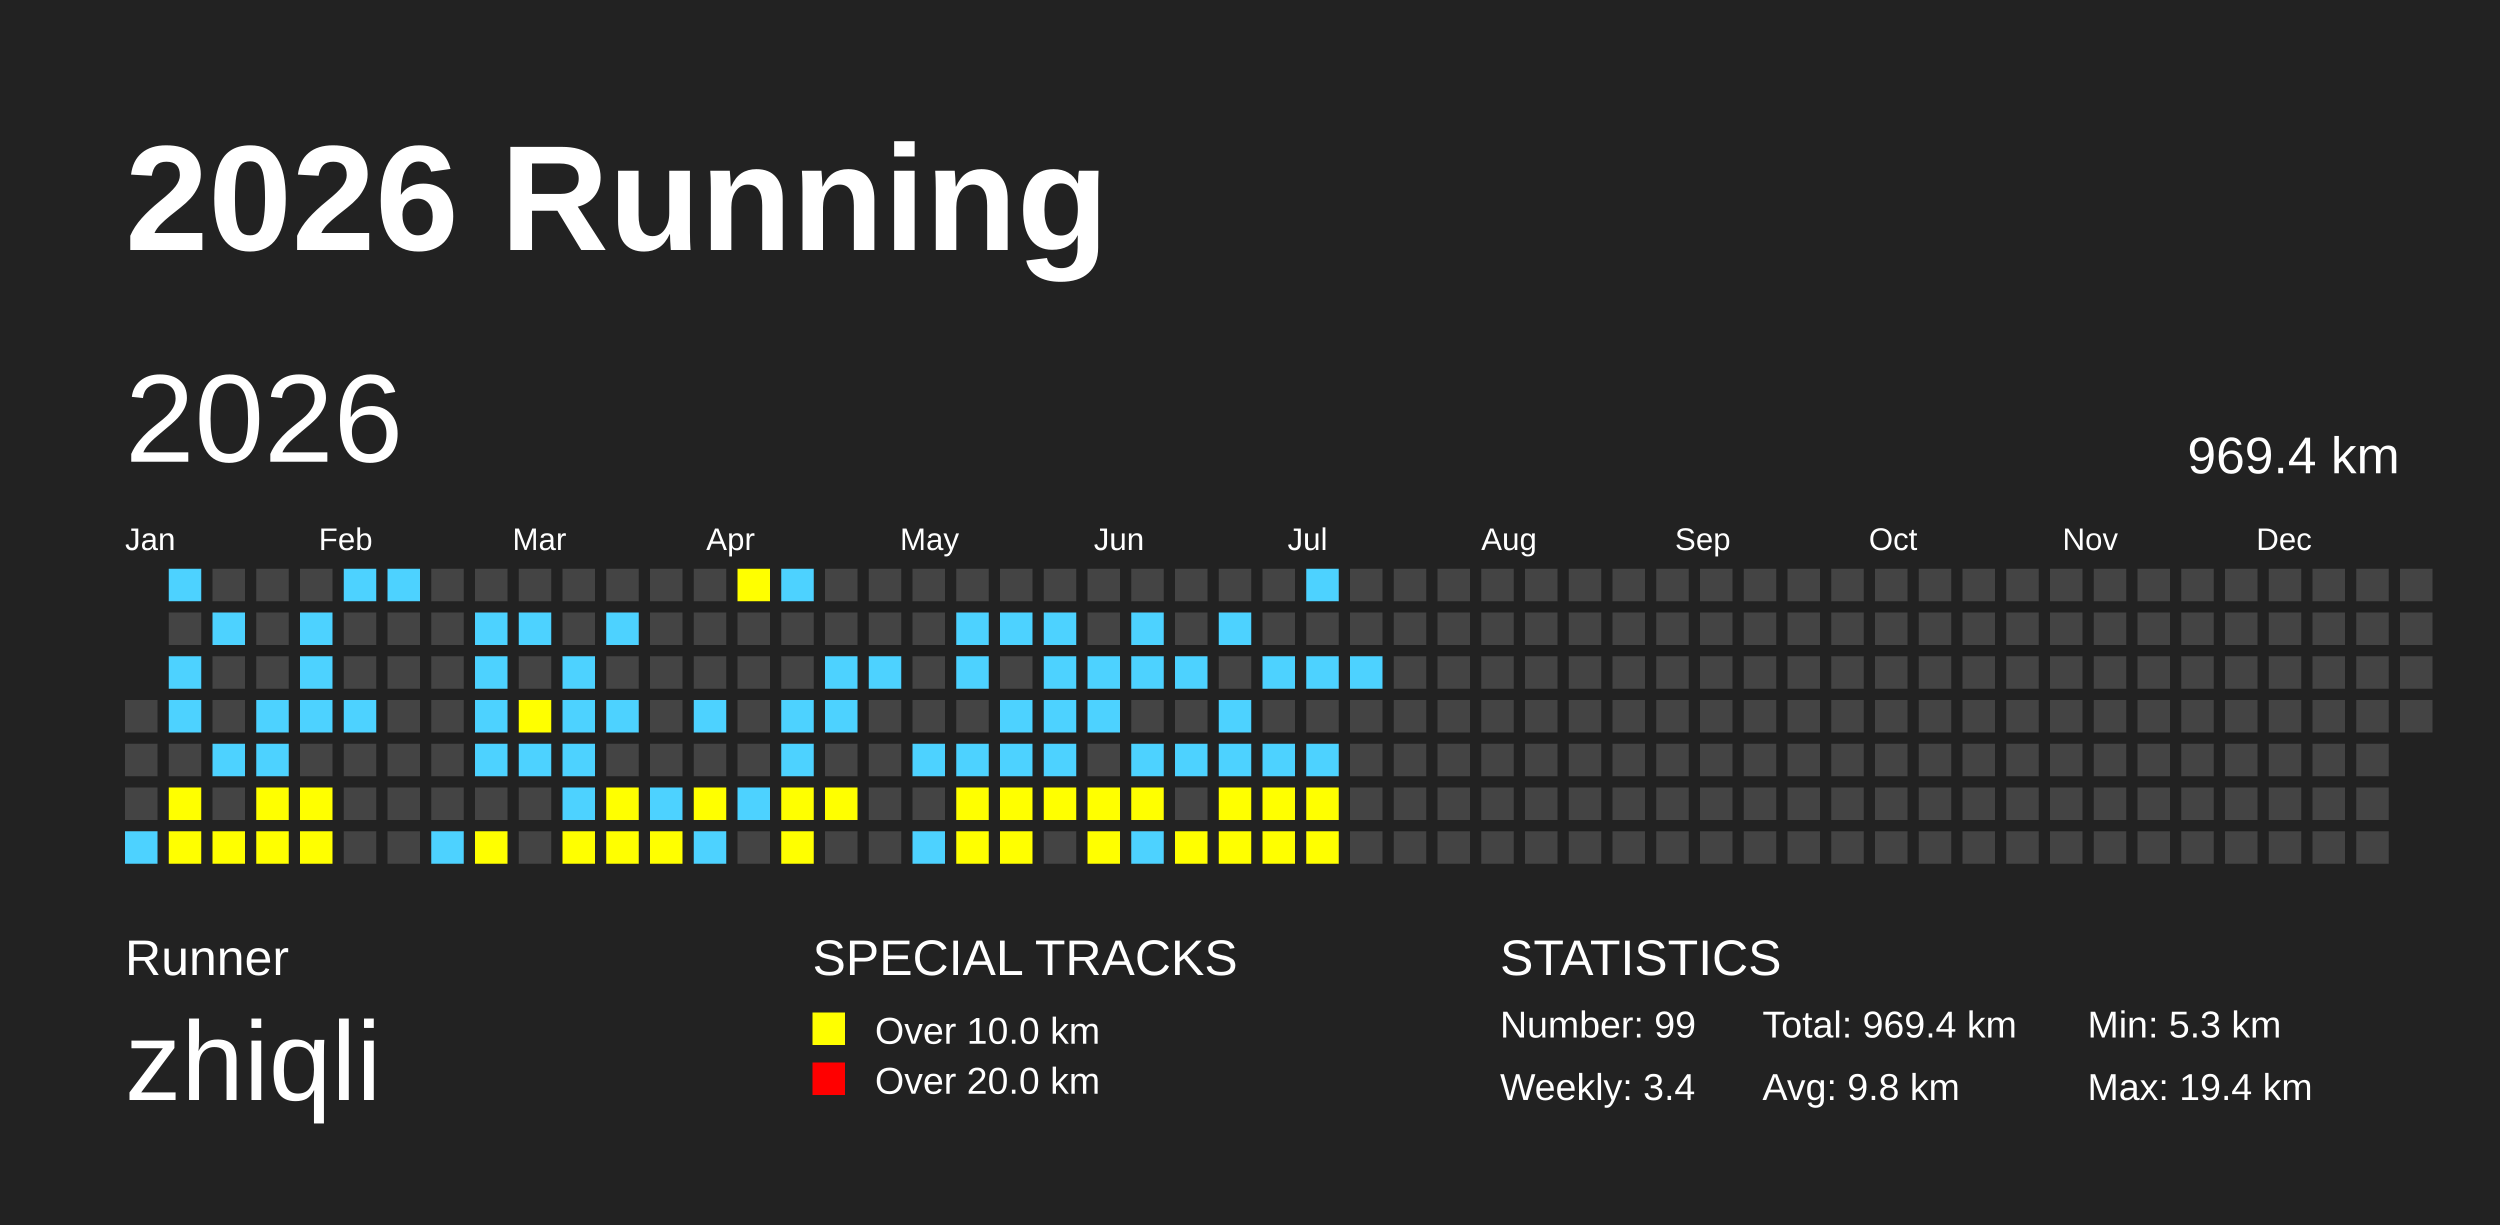
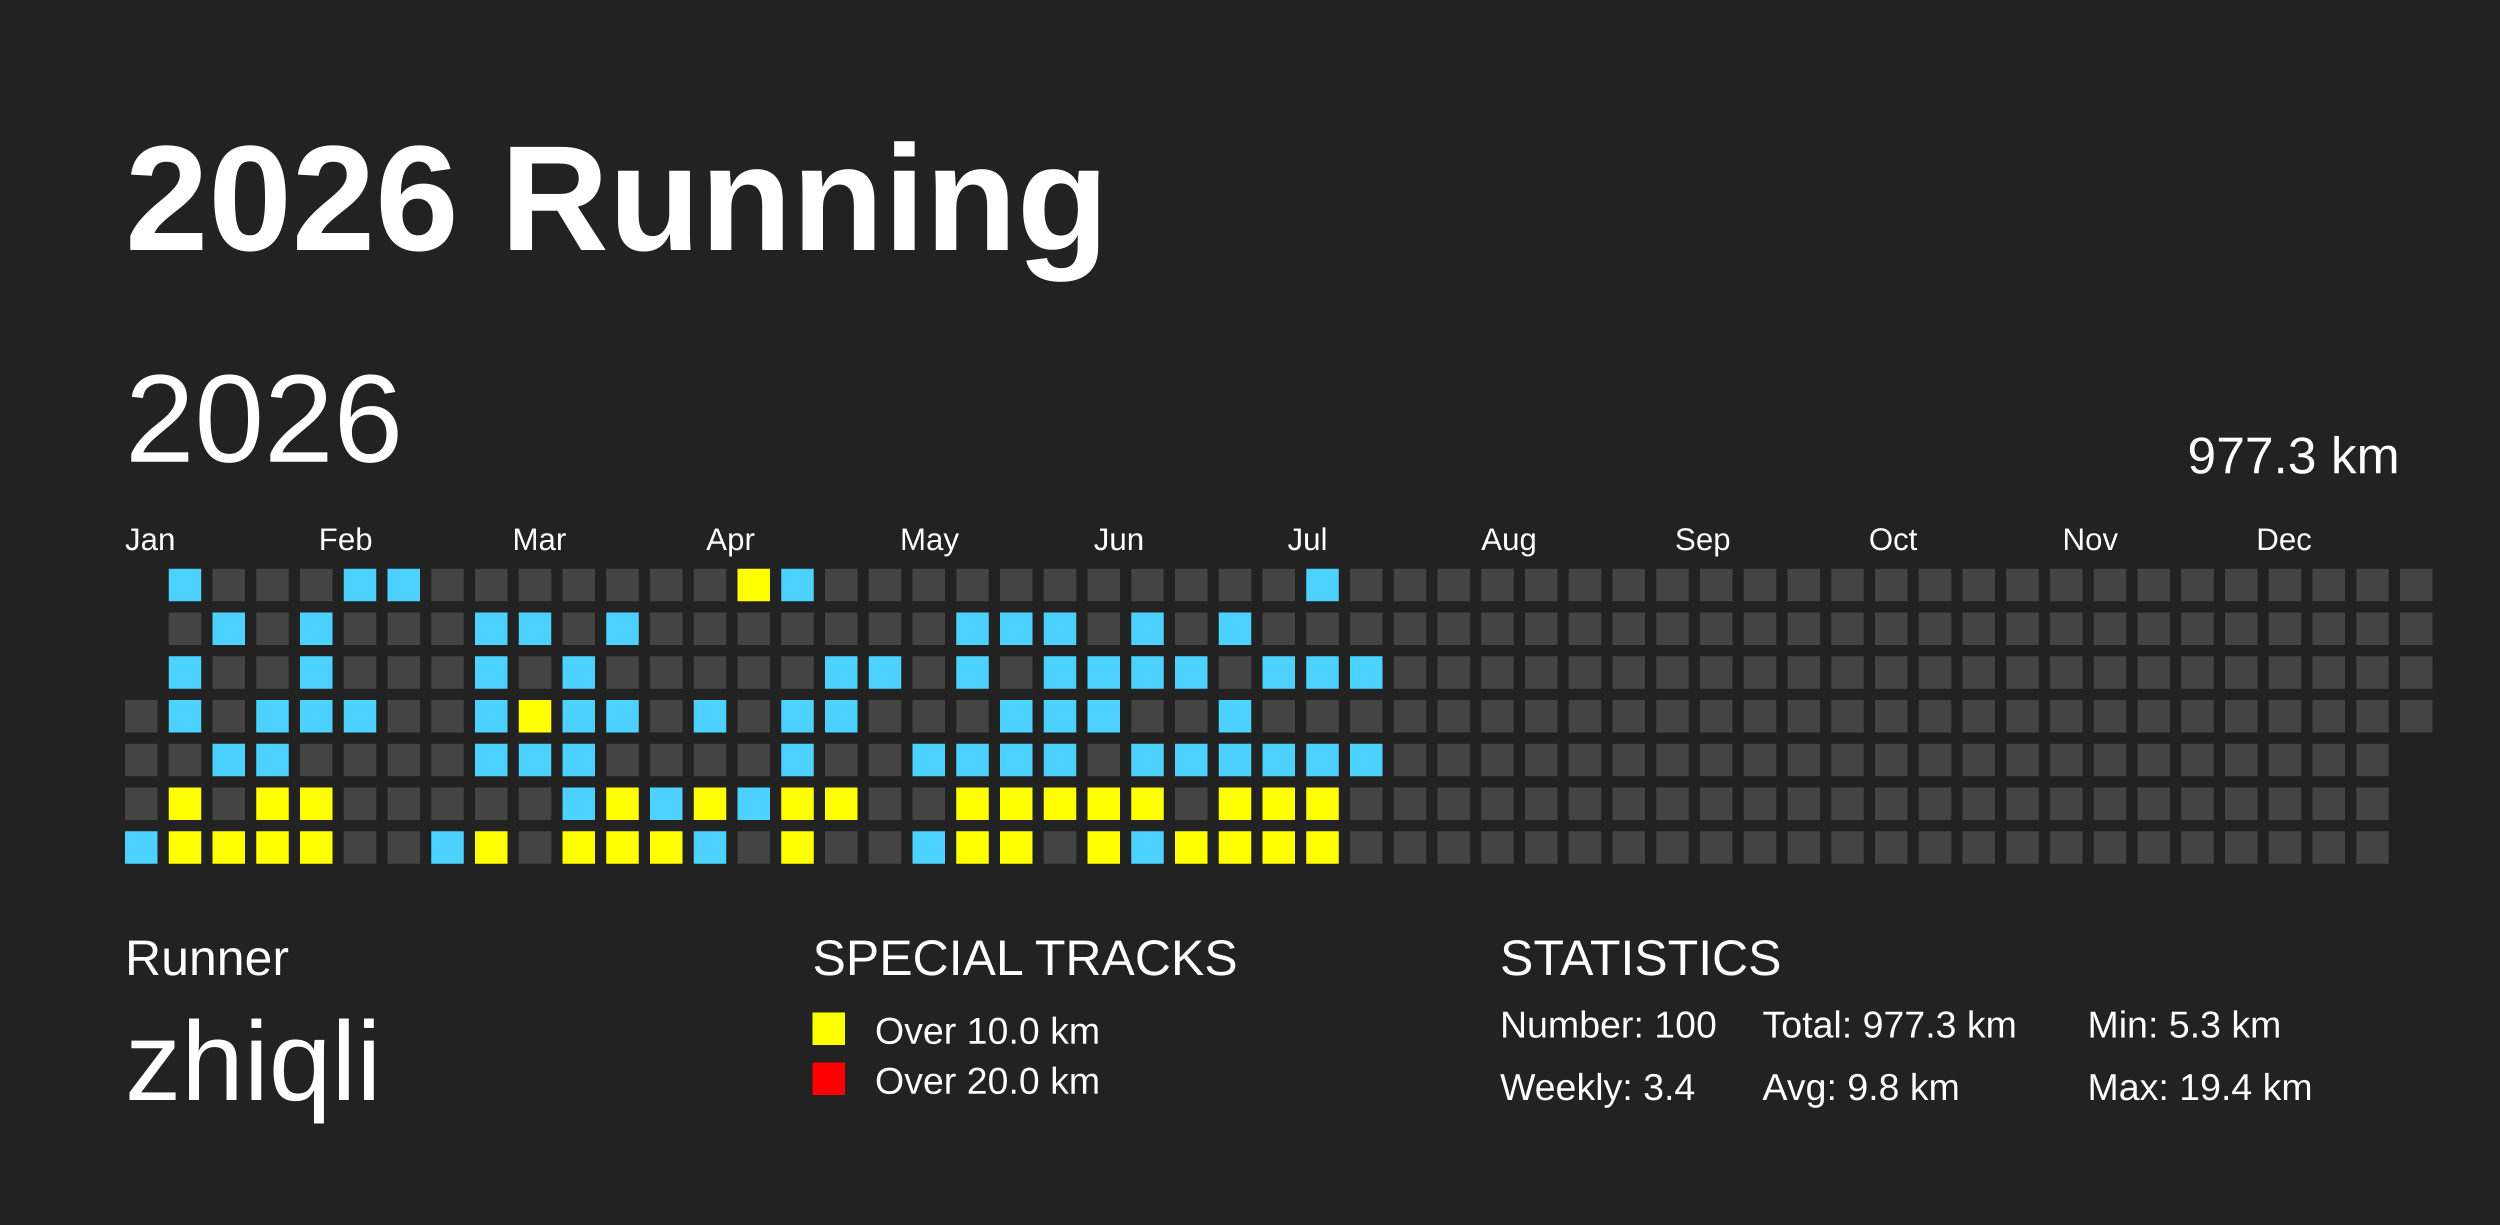
<svg xmlns="http://www.w3.org/2000/svg" baseProfile="full" height="98mm" version="1.1" viewBox="0,0,200,98" width="200mm">
  <defs />
  <rect fill="#222222" height="98" width="200" x="0" y="0" />
  <text fill="#FFFFFF" style="font-size:12px; font-family:Arial; font-weight:bold;" x="10" y="20">2026 Running</text>
  <text fill="#FFFFFF" style="font-size:4px; font-family:Arial" x="10" y="78">Runner</text>
  <text fill="#FFFFFF" style="font-size:9px; font-family:Arial" x="10" y="88">zhiqli</text>
  <text fill="#FFFFFF" style="font-size:4px; font-family:Arial" x="65" y="78">SPECIAL TRACKS</text>
  <rect fill="yellow" height="2.6" width="2.6" x="65" y="81" />
  <text fill="#FFFFFF" style="font-size:3px; font-family:Arial" x="70" y="83.5">Over 10.0 km</text>
  <rect fill="red" height="2.6" width="2.6" x="65" y="85" />
  <text fill="#FFFFFF" style="font-size:3px; font-family:Arial" x="70" y="87.5">Over 20.0 km</text>
  <text fill="#FFFFFF" style="font-size:4px; font-family:Arial" x="120" y="78">STATISTICS</text>
-   <text fill="#FFFFFF" style="font-size:3px; font-family:Arial" x="120" y="83">Number: 99</text>
+   <text fill="#FFFFFF" style="font-size:3px; font-family:Arial" x="120" y="83">Number: 100</text>
  <text fill="#FFFFFF" style="font-size:3px; font-family:Arial" x="120" y="88">Weekly: 3.4</text>
-   <text fill="#FFFFFF" style="font-size:3px; font-family:Arial" x="141" y="83">Total: 969.4 km</text>
+   <text fill="#FFFFFF" style="font-size:3px; font-family:Arial" x="141" y="83">Total: 977.3 km</text>
  <text fill="#FFFFFF" style="font-size:3px; font-family:Arial" x="141" y="88">Avg: 9.8 km</text>
  <text fill="#FFFFFF" style="font-size:3px; font-family:Arial" x="167" y="83">Min: 5.3 km</text>
  <text fill="#FFFFFF" style="font-size:3px; font-family:Arial" x="167" y="88">Max: 19.4 km</text>
  <text dominant-baseline="hanging" fill="#FFFFFF" style="font-size:10.0px; font-family:Arial;" x="10" y="30">2026</text>
-   <text dominant-baseline="hanging" fill="#FFFFFF" style="font-size:4.125px; font-family:Arial;" x="175" y="35">969.4 km</text>
+   <text dominant-baseline="hanging" fill="#FFFFFF" style="font-size:4.125px; font-family:Arial;" x="175" y="35">977.3 km</text>
  <text fill="#FFFFFF" style="font-size:2.5px; font-family:Arial" x="10.0" y="44">Jan</text>
  <text fill="#FFFFFF" style="font-size:2.5px; font-family:Arial" x="25.5" y="44">Feb</text>
  <text fill="#FFFFFF" style="font-size:2.5px; font-family:Arial" x="41.0" y="44">Mar</text>
  <text fill="#FFFFFF" style="font-size:2.5px; font-family:Arial" x="56.5" y="44">Apr</text>
  <text fill="#FFFFFF" style="font-size:2.5px; font-family:Arial" x="72.0" y="44">May</text>
  <text fill="#FFFFFF" style="font-size:2.5px; font-family:Arial" x="87.5" y="44">Jun</text>
  <text fill="#FFFFFF" style="font-size:2.5px; font-family:Arial" x="103.0" y="44">Jul</text>
  <text fill="#FFFFFF" style="font-size:2.5px; font-family:Arial" x="118.5" y="44">Aug</text>
  <text fill="#FFFFFF" style="font-size:2.5px; font-family:Arial" x="134.0" y="44">Sep</text>
  <text fill="#FFFFFF" style="font-size:2.5px; font-family:Arial" x="149.5" y="44">Oct</text>
  <text fill="#FFFFFF" style="font-size:2.5px; font-family:Arial" x="165.0" y="44">Nov</text>
  <text fill="#FFFFFF" style="font-size:2.5px; font-family:Arial" x="180.5" y="44">Dec</text>
  <rect fill="#444444" height="2.6" width="2.6" x="10.0" y="56.0" />
  <rect fill="#444444" height="2.6" width="2.6" x="10.0" y="59.5" />
  <rect fill="#444444" height="2.6" width="2.6" x="10.0" y="63.0" />
  <rect fill="#4DD2FF" height="2.6" width="2.6" x="10.0" y="66.5" />
  <rect fill="#4DD2FF" height="2.6" width="2.6" x="13.5" y="45.5" />
  <rect fill="#444444" height="2.6" width="2.6" x="13.5" y="49.0" />
  <rect fill="#4DD2FF" height="2.6" width="2.6" x="13.5" y="52.5" />
  <rect fill="#4DD2FF" height="2.6" width="2.6" x="13.5" y="56.0" />
  <rect fill="#444444" height="2.6" width="2.6" x="13.5" y="59.5" />
  <rect fill="yellow" height="2.6" width="2.6" x="13.5" y="63.0" />
  <rect fill="yellow" height="2.6" width="2.6" x="13.5" y="66.5" />
  <rect fill="#444444" height="2.6" width="2.6" x="17.0" y="45.5" />
  <rect fill="#4DD2FF" height="2.6" width="2.6" x="17.0" y="49.0" />
  <rect fill="#444444" height="2.6" width="2.6" x="17.0" y="52.5" />
  <rect fill="#444444" height="2.6" width="2.6" x="17.0" y="56.0" />
  <rect fill="#4DD2FF" height="2.6" width="2.6" x="17.0" y="59.5" />
  <rect fill="#444444" height="2.6" width="2.6" x="17.0" y="63.0" />
  <rect fill="yellow" height="2.6" width="2.6" x="17.0" y="66.5" />
  <rect fill="#444444" height="2.6" width="2.6" x="20.5" y="45.5" />
  <rect fill="#444444" height="2.6" width="2.6" x="20.5" y="49.0" />
  <rect fill="#444444" height="2.6" width="2.6" x="20.5" y="52.5" />
  <rect fill="#4DD2FF" height="2.6" width="2.6" x="20.5" y="56.0" />
  <rect fill="#4DD2FF" height="2.6" width="2.6" x="20.5" y="59.5" />
  <rect fill="yellow" height="2.6" width="2.6" x="20.5" y="63.0" />
  <rect fill="yellow" height="2.6" width="2.6" x="20.5" y="66.5" />
  <rect fill="#444444" height="2.6" width="2.6" x="24.0" y="45.5" />
  <rect fill="#4DD2FF" height="2.6" width="2.6" x="24.0" y="49.0" />
  <rect fill="#4DD2FF" height="2.6" width="2.6" x="24.0" y="52.5" />
  <rect fill="#4DD2FF" height="2.6" width="2.6" x="24.0" y="56.0" />
  <rect fill="#444444" height="2.6" width="2.6" x="24.0" y="59.5" />
  <rect fill="yellow" height="2.6" width="2.6" x="24.0" y="63.0" />
  <rect fill="yellow" height="2.6" width="2.6" x="24.0" y="66.5" />
  <rect fill="#4DD2FF" height="2.6" width="2.6" x="27.5" y="45.5" />
  <rect fill="#444444" height="2.6" width="2.6" x="27.5" y="49.0" />
  <rect fill="#444444" height="2.6" width="2.6" x="27.5" y="52.5" />
  <rect fill="#4DD2FF" height="2.6" width="2.6" x="27.5" y="56.0" />
  <rect fill="#444444" height="2.6" width="2.6" x="27.5" y="59.5" />
  <rect fill="#444444" height="2.6" width="2.6" x="27.5" y="63.0" />
  <rect fill="#444444" height="2.6" width="2.6" x="27.5" y="66.5" />
  <rect fill="#4DD2FF" height="2.6" width="2.6" x="31.0" y="45.5" />
  <rect fill="#444444" height="2.6" width="2.6" x="31.0" y="49.0" />
  <rect fill="#444444" height="2.6" width="2.6" x="31.0" y="52.5" />
  <rect fill="#444444" height="2.6" width="2.6" x="31.0" y="56.0" />
  <rect fill="#444444" height="2.6" width="2.6" x="31.0" y="59.5" />
  <rect fill="#444444" height="2.6" width="2.6" x="31.0" y="63.0" />
  <rect fill="#444444" height="2.6" width="2.6" x="31.0" y="66.5" />
  <rect fill="#444444" height="2.6" width="2.6" x="34.5" y="45.5" />
  <rect fill="#444444" height="2.6" width="2.6" x="34.5" y="49.0" />
  <rect fill="#444444" height="2.6" width="2.6" x="34.5" y="52.5" />
  <rect fill="#444444" height="2.6" width="2.6" x="34.5" y="56.0" />
  <rect fill="#444444" height="2.6" width="2.6" x="34.5" y="59.5" />
  <rect fill="#444444" height="2.6" width="2.6" x="34.5" y="63.0" />
  <rect fill="#4DD2FF" height="2.6" width="2.6" x="34.5" y="66.5" />
  <rect fill="#444444" height="2.6" width="2.6" x="38.0" y="45.5" />
  <rect fill="#4DD2FF" height="2.6" width="2.6" x="38.0" y="49.0" />
  <rect fill="#4DD2FF" height="2.6" width="2.6" x="38.0" y="52.5" />
  <rect fill="#4DD2FF" height="2.6" width="2.6" x="38.0" y="56.0" />
  <rect fill="#4DD2FF" height="2.6" width="2.6" x="38.0" y="59.5" />
  <rect fill="#444444" height="2.6" width="2.6" x="38.0" y="63.0" />
  <rect fill="yellow" height="2.6" width="2.6" x="38.0" y="66.5" />
  <rect fill="#444444" height="2.6" width="2.6" x="41.5" y="45.5" />
  <rect fill="#4DD2FF" height="2.6" width="2.6" x="41.5" y="49.0" />
  <rect fill="#444444" height="2.6" width="2.6" x="41.5" y="52.5" />
  <rect fill="yellow" height="2.6" width="2.6" x="41.5" y="56.0" />
  <rect fill="#4DD2FF" height="2.6" width="2.6" x="41.5" y="59.5" />
  <rect fill="#444444" height="2.6" width="2.6" x="41.5" y="63.0" />
  <rect fill="#444444" height="2.6" width="2.6" x="41.5" y="66.5" />
  <rect fill="#444444" height="2.6" width="2.6" x="45.0" y="45.5" />
  <rect fill="#444444" height="2.6" width="2.6" x="45.0" y="49.0" />
  <rect fill="#4DD2FF" height="2.6" width="2.6" x="45.0" y="52.5" />
  <rect fill="#4DD2FF" height="2.6" width="2.6" x="45.0" y="56.0" />
  <rect fill="#4DD2FF" height="2.6" width="2.6" x="45.0" y="59.5" />
  <rect fill="#4DD2FF" height="2.6" width="2.6" x="45.0" y="63.0" />
  <rect fill="yellow" height="2.6" width="2.6" x="45.0" y="66.5" />
  <rect fill="#444444" height="2.6" width="2.6" x="48.5" y="45.5" />
  <rect fill="#4DD2FF" height="2.6" width="2.6" x="48.5" y="49.0" />
  <rect fill="#444444" height="2.6" width="2.6" x="48.5" y="52.5" />
  <rect fill="#4DD2FF" height="2.6" width="2.6" x="48.5" y="56.0" />
  <rect fill="#444444" height="2.6" width="2.6" x="48.5" y="59.5" />
  <rect fill="yellow" height="2.6" width="2.6" x="48.5" y="63.0" />
  <rect fill="yellow" height="2.6" width="2.6" x="48.5" y="66.5" />
  <rect fill="#444444" height="2.6" width="2.6" x="52.0" y="45.5" />
  <rect fill="#444444" height="2.6" width="2.6" x="52.0" y="49.0" />
  <rect fill="#444444" height="2.6" width="2.6" x="52.0" y="52.5" />
  <rect fill="#444444" height="2.6" width="2.6" x="52.0" y="56.0" />
  <rect fill="#444444" height="2.6" width="2.6" x="52.0" y="59.5" />
  <rect fill="#4DD2FF" height="2.6" width="2.6" x="52.0" y="63.0" />
  <rect fill="yellow" height="2.6" width="2.6" x="52.0" y="66.5" />
  <rect fill="#444444" height="2.6" width="2.6" x="55.5" y="45.5" />
  <rect fill="#444444" height="2.6" width="2.6" x="55.5" y="49.0" />
  <rect fill="#444444" height="2.6" width="2.6" x="55.5" y="52.5" />
  <rect fill="#4DD2FF" height="2.6" width="2.6" x="55.5" y="56.0" />
  <rect fill="#444444" height="2.6" width="2.6" x="55.5" y="59.5" />
  <rect fill="yellow" height="2.6" width="2.6" x="55.5" y="63.0" />
  <rect fill="#4DD2FF" height="2.6" width="2.6" x="55.5" y="66.5" />
  <rect fill="yellow" height="2.6" width="2.6" x="59.0" y="45.5" />
  <rect fill="#444444" height="2.6" width="2.6" x="59.0" y="49.0" />
  <rect fill="#444444" height="2.6" width="2.6" x="59.0" y="52.5" />
  <rect fill="#444444" height="2.6" width="2.6" x="59.0" y="56.0" />
  <rect fill="#444444" height="2.6" width="2.6" x="59.0" y="59.5" />
  <rect fill="#4DD2FF" height="2.6" width="2.6" x="59.0" y="63.0" />
  <rect fill="#444444" height="2.6" width="2.6" x="59.0" y="66.5" />
  <rect fill="#4DD2FF" height="2.6" width="2.6" x="62.5" y="45.5" />
  <rect fill="#444444" height="2.6" width="2.6" x="62.5" y="49.0" />
  <rect fill="#444444" height="2.6" width="2.6" x="62.5" y="52.5" />
  <rect fill="#4DD2FF" height="2.6" width="2.6" x="62.5" y="56.0" />
  <rect fill="#4DD2FF" height="2.6" width="2.6" x="62.5" y="59.5" />
  <rect fill="yellow" height="2.6" width="2.6" x="62.5" y="63.0" />
  <rect fill="yellow" height="2.6" width="2.6" x="62.5" y="66.5" />
  <rect fill="#444444" height="2.6" width="2.6" x="66.0" y="45.5" />
  <rect fill="#444444" height="2.6" width="2.6" x="66.0" y="49.0" />
  <rect fill="#4DD2FF" height="2.6" width="2.6" x="66.0" y="52.5" />
  <rect fill="#4DD2FF" height="2.6" width="2.6" x="66.0" y="56.0" />
  <rect fill="#444444" height="2.6" width="2.6" x="66.0" y="59.5" />
  <rect fill="yellow" height="2.6" width="2.6" x="66.0" y="63.0" />
  <rect fill="#444444" height="2.6" width="2.6" x="66.0" y="66.5" />
  <rect fill="#444444" height="2.6" width="2.6" x="69.5" y="45.5" />
  <rect fill="#444444" height="2.6" width="2.6" x="69.5" y="49.0" />
  <rect fill="#4DD2FF" height="2.6" width="2.6" x="69.5" y="52.5" />
  <rect fill="#444444" height="2.6" width="2.6" x="69.5" y="56.0" />
  <rect fill="#444444" height="2.6" width="2.6" x="69.5" y="59.5" />
  <rect fill="#444444" height="2.6" width="2.6" x="69.5" y="63.0" />
  <rect fill="#444444" height="2.6" width="2.6" x="69.5" y="66.5" />
  <rect fill="#444444" height="2.6" width="2.6" x="73.0" y="45.5" />
  <rect fill="#444444" height="2.6" width="2.6" x="73.0" y="49.0" />
  <rect fill="#444444" height="2.6" width="2.6" x="73.0" y="52.5" />
  <rect fill="#444444" height="2.6" width="2.6" x="73.0" y="56.0" />
  <rect fill="#4DD2FF" height="2.6" width="2.6" x="73.0" y="59.5" />
  <rect fill="#444444" height="2.6" width="2.6" x="73.0" y="63.0" />
  <rect fill="#4DD2FF" height="2.6" width="2.6" x="73.0" y="66.5" />
  <rect fill="#444444" height="2.6" width="2.6" x="76.5" y="45.5" />
  <rect fill="#4DD2FF" height="2.6" width="2.6" x="76.5" y="49.0" />
  <rect fill="#4DD2FF" height="2.6" width="2.6" x="76.5" y="52.5" />
  <rect fill="#444444" height="2.6" width="2.6" x="76.5" y="56.0" />
  <rect fill="#4DD2FF" height="2.6" width="2.6" x="76.5" y="59.5" />
  <rect fill="yellow" height="2.6" width="2.6" x="76.5" y="63.0" />
  <rect fill="yellow" height="2.6" width="2.6" x="76.5" y="66.5" />
  <rect fill="#444444" height="2.6" width="2.6" x="80.0" y="45.5" />
  <rect fill="#4DD2FF" height="2.6" width="2.6" x="80.0" y="49.0" />
  <rect fill="#444444" height="2.6" width="2.6" x="80.0" y="52.5" />
  <rect fill="#4DD2FF" height="2.6" width="2.6" x="80.0" y="56.0" />
  <rect fill="#4DD2FF" height="2.6" width="2.6" x="80.0" y="59.5" />
  <rect fill="yellow" height="2.6" width="2.6" x="80.0" y="63.0" />
  <rect fill="yellow" height="2.6" width="2.6" x="80.0" y="66.5" />
  <rect fill="#444444" height="2.6" width="2.6" x="83.5" y="45.5" />
  <rect fill="#4DD2FF" height="2.6" width="2.6" x="83.5" y="49.0" />
  <rect fill="#4DD2FF" height="2.6" width="2.6" x="83.5" y="52.5" />
  <rect fill="#4DD2FF" height="2.6" width="2.6" x="83.5" y="56.0" />
  <rect fill="#4DD2FF" height="2.6" width="2.6" x="83.5" y="59.5" />
  <rect fill="yellow" height="2.6" width="2.6" x="83.5" y="63.0" />
  <rect fill="#444444" height="2.6" width="2.6" x="83.5" y="66.5" />
  <rect fill="#444444" height="2.6" width="2.6" x="87.0" y="45.5" />
  <rect fill="#444444" height="2.6" width="2.6" x="87.0" y="49.0" />
  <rect fill="#4DD2FF" height="2.6" width="2.6" x="87.0" y="52.5" />
  <rect fill="#4DD2FF" height="2.6" width="2.6" x="87.0" y="56.0" />
  <rect fill="#444444" height="2.6" width="2.6" x="87.0" y="59.5" />
  <rect fill="yellow" height="2.6" width="2.6" x="87.0" y="63.0" />
  <rect fill="yellow" height="2.6" width="2.6" x="87.0" y="66.5" />
  <rect fill="#444444" height="2.6" width="2.6" x="90.5" y="45.5" />
  <rect fill="#4DD2FF" height="2.6" width="2.6" x="90.5" y="49.0" />
  <rect fill="#4DD2FF" height="2.6" width="2.6" x="90.5" y="52.5" />
  <rect fill="#444444" height="2.6" width="2.6" x="90.5" y="56.0" />
  <rect fill="#4DD2FF" height="2.6" width="2.6" x="90.5" y="59.5" />
  <rect fill="yellow" height="2.6" width="2.6" x="90.5" y="63.0" />
  <rect fill="#4DD2FF" height="2.6" width="2.6" x="90.5" y="66.5" />
  <rect fill="#444444" height="2.6" width="2.6" x="94.0" y="45.5" />
  <rect fill="#444444" height="2.6" width="2.6" x="94.0" y="49.0" />
  <rect fill="#4DD2FF" height="2.6" width="2.6" x="94.0" y="52.5" />
  <rect fill="#444444" height="2.6" width="2.6" x="94.0" y="56.0" />
  <rect fill="#4DD2FF" height="2.6" width="2.6" x="94.0" y="59.5" />
  <rect fill="#444444" height="2.6" width="2.6" x="94.0" y="63.0" />
  <rect fill="yellow" height="2.6" width="2.6" x="94.0" y="66.5" />
  <rect fill="#444444" height="2.6" width="2.6" x="97.5" y="45.5" />
  <rect fill="#4DD2FF" height="2.6" width="2.6" x="97.5" y="49.0" />
  <rect fill="#444444" height="2.6" width="2.6" x="97.5" y="52.5" />
  <rect fill="#4DD2FF" height="2.6" width="2.6" x="97.5" y="56.0" />
  <rect fill="#4DD2FF" height="2.6" width="2.6" x="97.5" y="59.5" />
  <rect fill="yellow" height="2.6" width="2.6" x="97.5" y="63.0" />
  <rect fill="yellow" height="2.6" width="2.6" x="97.5" y="66.5" />
  <rect fill="#444444" height="2.6" width="2.6" x="101.0" y="45.5" />
  <rect fill="#444444" height="2.6" width="2.6" x="101.0" y="49.0" />
  <rect fill="#4DD2FF" height="2.6" width="2.6" x="101.0" y="52.5" />
  <rect fill="#444444" height="2.6" width="2.6" x="101.0" y="56.0" />
  <rect fill="#4DD2FF" height="2.6" width="2.6" x="101.0" y="59.5" />
  <rect fill="yellow" height="2.6" width="2.6" x="101.0" y="63.0" />
  <rect fill="yellow" height="2.6" width="2.6" x="101.0" y="66.5" />
  <rect fill="#4DD2FF" height="2.6" width="2.6" x="104.5" y="45.5" />
  <rect fill="#444444" height="2.6" width="2.6" x="104.5" y="49.0" />
  <rect fill="#4DD2FF" height="2.6" width="2.6" x="104.5" y="52.5" />
  <rect fill="#444444" height="2.6" width="2.6" x="104.5" y="56.0" />
  <rect fill="#4DD2FF" height="2.6" width="2.6" x="104.5" y="59.5" />
  <rect fill="yellow" height="2.6" width="2.6" x="104.5" y="63.0" />
  <rect fill="yellow" height="2.6" width="2.6" x="104.5" y="66.5" />
  <rect fill="#444444" height="2.6" width="2.6" x="108.0" y="45.5" />
  <rect fill="#444444" height="2.6" width="2.6" x="108.0" y="49.0" />
  <rect fill="#4DD2FF" height="2.6" width="2.6" x="108.0" y="52.5" />
  <rect fill="#444444" height="2.6" width="2.6" x="108.0" y="56.0" />
-   <rect fill="#444444" height="2.6" width="2.6" x="108.0" y="59.5" />
+   <rect fill="#4DD2FF" height="2.6" width="2.6" x="108.0" y="59.5" />
  <rect fill="#444444" height="2.6" width="2.6" x="108.0" y="63.0" />
  <rect fill="#444444" height="2.6" width="2.6" x="108.0" y="66.5" />
  <rect fill="#444444" height="2.6" width="2.6" x="111.5" y="45.5" />
  <rect fill="#444444" height="2.6" width="2.6" x="111.5" y="49.0" />
  <rect fill="#444444" height="2.6" width="2.6" x="111.5" y="52.5" />
  <rect fill="#444444" height="2.6" width="2.6" x="111.5" y="56.0" />
  <rect fill="#444444" height="2.6" width="2.6" x="111.5" y="59.5" />
  <rect fill="#444444" height="2.6" width="2.6" x="111.5" y="63.0" />
  <rect fill="#444444" height="2.6" width="2.6" x="111.5" y="66.5" />
  <rect fill="#444444" height="2.6" width="2.6" x="115.0" y="45.5" />
  <rect fill="#444444" height="2.6" width="2.6" x="115.0" y="49.0" />
  <rect fill="#444444" height="2.6" width="2.6" x="115.0" y="52.5" />
  <rect fill="#444444" height="2.6" width="2.6" x="115.0" y="56.0" />
  <rect fill="#444444" height="2.6" width="2.6" x="115.0" y="59.5" />
  <rect fill="#444444" height="2.6" width="2.6" x="115.0" y="63.0" />
  <rect fill="#444444" height="2.6" width="2.6" x="115.0" y="66.5" />
  <rect fill="#444444" height="2.6" width="2.6" x="118.5" y="45.5" />
  <rect fill="#444444" height="2.6" width="2.6" x="118.5" y="49.0" />
  <rect fill="#444444" height="2.6" width="2.6" x="118.5" y="52.5" />
  <rect fill="#444444" height="2.6" width="2.6" x="118.5" y="56.0" />
  <rect fill="#444444" height="2.6" width="2.6" x="118.5" y="59.5" />
  <rect fill="#444444" height="2.6" width="2.6" x="118.5" y="63.0" />
  <rect fill="#444444" height="2.6" width="2.6" x="118.5" y="66.5" />
  <rect fill="#444444" height="2.6" width="2.6" x="122.0" y="45.5" />
  <rect fill="#444444" height="2.6" width="2.6" x="122.0" y="49.0" />
  <rect fill="#444444" height="2.6" width="2.6" x="122.0" y="52.5" />
  <rect fill="#444444" height="2.6" width="2.6" x="122.0" y="56.0" />
  <rect fill="#444444" height="2.6" width="2.6" x="122.0" y="59.5" />
  <rect fill="#444444" height="2.6" width="2.6" x="122.0" y="63.0" />
  <rect fill="#444444" height="2.6" width="2.6" x="122.0" y="66.5" />
  <rect fill="#444444" height="2.6" width="2.6" x="125.5" y="45.5" />
  <rect fill="#444444" height="2.6" width="2.6" x="125.5" y="49.0" />
  <rect fill="#444444" height="2.6" width="2.6" x="125.5" y="52.5" />
  <rect fill="#444444" height="2.6" width="2.6" x="125.5" y="56.0" />
  <rect fill="#444444" height="2.6" width="2.6" x="125.5" y="59.5" />
  <rect fill="#444444" height="2.6" width="2.6" x="125.5" y="63.0" />
  <rect fill="#444444" height="2.6" width="2.6" x="125.5" y="66.5" />
  <rect fill="#444444" height="2.6" width="2.6" x="129.0" y="45.5" />
  <rect fill="#444444" height="2.6" width="2.6" x="129.0" y="49.0" />
  <rect fill="#444444" height="2.6" width="2.6" x="129.0" y="52.5" />
  <rect fill="#444444" height="2.6" width="2.6" x="129.0" y="56.0" />
  <rect fill="#444444" height="2.6" width="2.6" x="129.0" y="59.5" />
  <rect fill="#444444" height="2.6" width="2.6" x="129.0" y="63.0" />
  <rect fill="#444444" height="2.6" width="2.6" x="129.0" y="66.5" />
  <rect fill="#444444" height="2.6" width="2.6" x="132.5" y="45.5" />
  <rect fill="#444444" height="2.6" width="2.6" x="132.5" y="49.0" />
  <rect fill="#444444" height="2.6" width="2.6" x="132.5" y="52.5" />
  <rect fill="#444444" height="2.6" width="2.6" x="132.5" y="56.0" />
  <rect fill="#444444" height="2.6" width="2.6" x="132.5" y="59.5" />
  <rect fill="#444444" height="2.6" width="2.6" x="132.5" y="63.0" />
  <rect fill="#444444" height="2.6" width="2.6" x="132.5" y="66.5" />
  <rect fill="#444444" height="2.6" width="2.6" x="136.0" y="45.5" />
  <rect fill="#444444" height="2.6" width="2.6" x="136.0" y="49.0" />
  <rect fill="#444444" height="2.6" width="2.6" x="136.0" y="52.5" />
  <rect fill="#444444" height="2.6" width="2.6" x="136.0" y="56.0" />
  <rect fill="#444444" height="2.6" width="2.6" x="136.0" y="59.5" />
  <rect fill="#444444" height="2.6" width="2.6" x="136.0" y="63.0" />
  <rect fill="#444444" height="2.6" width="2.6" x="136.0" y="66.5" />
  <rect fill="#444444" height="2.6" width="2.6" x="139.5" y="45.5" />
  <rect fill="#444444" height="2.6" width="2.6" x="139.5" y="49.0" />
  <rect fill="#444444" height="2.6" width="2.6" x="139.5" y="52.5" />
  <rect fill="#444444" height="2.6" width="2.6" x="139.5" y="56.0" />
  <rect fill="#444444" height="2.6" width="2.6" x="139.5" y="59.5" />
  <rect fill="#444444" height="2.6" width="2.6" x="139.5" y="63.0" />
  <rect fill="#444444" height="2.6" width="2.6" x="139.5" y="66.5" />
  <rect fill="#444444" height="2.6" width="2.6" x="143.0" y="45.5" />
  <rect fill="#444444" height="2.6" width="2.6" x="143.0" y="49.0" />
  <rect fill="#444444" height="2.6" width="2.6" x="143.0" y="52.5" />
  <rect fill="#444444" height="2.6" width="2.6" x="143.0" y="56.0" />
  <rect fill="#444444" height="2.6" width="2.6" x="143.0" y="59.5" />
  <rect fill="#444444" height="2.6" width="2.6" x="143.0" y="63.0" />
  <rect fill="#444444" height="2.6" width="2.6" x="143.0" y="66.5" />
  <rect fill="#444444" height="2.6" width="2.6" x="146.5" y="45.5" />
  <rect fill="#444444" height="2.6" width="2.6" x="146.5" y="49.0" />
  <rect fill="#444444" height="2.6" width="2.6" x="146.5" y="52.5" />
  <rect fill="#444444" height="2.6" width="2.6" x="146.5" y="56.0" />
  <rect fill="#444444" height="2.6" width="2.6" x="146.5" y="59.5" />
  <rect fill="#444444" height="2.6" width="2.6" x="146.5" y="63.0" />
  <rect fill="#444444" height="2.6" width="2.6" x="146.5" y="66.5" />
  <rect fill="#444444" height="2.6" width="2.6" x="150.0" y="45.5" />
  <rect fill="#444444" height="2.6" width="2.6" x="150.0" y="49.0" />
  <rect fill="#444444" height="2.6" width="2.6" x="150.0" y="52.5" />
  <rect fill="#444444" height="2.6" width="2.6" x="150.0" y="56.0" />
  <rect fill="#444444" height="2.6" width="2.6" x="150.0" y="59.5" />
  <rect fill="#444444" height="2.6" width="2.6" x="150.0" y="63.0" />
  <rect fill="#444444" height="2.6" width="2.6" x="150.0" y="66.5" />
  <rect fill="#444444" height="2.6" width="2.6" x="153.5" y="45.5" />
  <rect fill="#444444" height="2.6" width="2.6" x="153.5" y="49.0" />
  <rect fill="#444444" height="2.6" width="2.6" x="153.5" y="52.5" />
  <rect fill="#444444" height="2.6" width="2.6" x="153.5" y="56.0" />
  <rect fill="#444444" height="2.6" width="2.6" x="153.5" y="59.5" />
  <rect fill="#444444" height="2.6" width="2.6" x="153.5" y="63.0" />
  <rect fill="#444444" height="2.6" width="2.6" x="153.5" y="66.5" />
  <rect fill="#444444" height="2.6" width="2.6" x="157.0" y="45.5" />
  <rect fill="#444444" height="2.6" width="2.6" x="157.0" y="49.0" />
  <rect fill="#444444" height="2.6" width="2.6" x="157.0" y="52.5" />
  <rect fill="#444444" height="2.6" width="2.6" x="157.0" y="56.0" />
  <rect fill="#444444" height="2.6" width="2.6" x="157.0" y="59.5" />
  <rect fill="#444444" height="2.6" width="2.6" x="157.0" y="63.0" />
  <rect fill="#444444" height="2.6" width="2.6" x="157.0" y="66.5" />
  <rect fill="#444444" height="2.6" width="2.6" x="160.5" y="45.5" />
  <rect fill="#444444" height="2.6" width="2.6" x="160.5" y="49.0" />
  <rect fill="#444444" height="2.6" width="2.6" x="160.5" y="52.5" />
  <rect fill="#444444" height="2.6" width="2.6" x="160.5" y="56.0" />
  <rect fill="#444444" height="2.6" width="2.6" x="160.5" y="59.5" />
  <rect fill="#444444" height="2.6" width="2.6" x="160.5" y="63.0" />
  <rect fill="#444444" height="2.6" width="2.6" x="160.5" y="66.5" />
  <rect fill="#444444" height="2.6" width="2.6" x="164.0" y="45.5" />
  <rect fill="#444444" height="2.6" width="2.6" x="164.0" y="49.0" />
  <rect fill="#444444" height="2.6" width="2.6" x="164.0" y="52.5" />
  <rect fill="#444444" height="2.6" width="2.6" x="164.0" y="56.0" />
  <rect fill="#444444" height="2.6" width="2.6" x="164.0" y="59.5" />
  <rect fill="#444444" height="2.6" width="2.6" x="164.0" y="63.0" />
  <rect fill="#444444" height="2.6" width="2.6" x="164.0" y="66.5" />
  <rect fill="#444444" height="2.6" width="2.6" x="167.5" y="45.5" />
  <rect fill="#444444" height="2.6" width="2.6" x="167.5" y="49.0" />
  <rect fill="#444444" height="2.6" width="2.6" x="167.5" y="52.5" />
  <rect fill="#444444" height="2.6" width="2.6" x="167.5" y="56.0" />
  <rect fill="#444444" height="2.6" width="2.6" x="167.5" y="59.5" />
  <rect fill="#444444" height="2.6" width="2.6" x="167.5" y="63.0" />
  <rect fill="#444444" height="2.6" width="2.6" x="167.5" y="66.5" />
  <rect fill="#444444" height="2.6" width="2.6" x="171.0" y="45.5" />
  <rect fill="#444444" height="2.6" width="2.6" x="171.0" y="49.0" />
  <rect fill="#444444" height="2.6" width="2.6" x="171.0" y="52.5" />
  <rect fill="#444444" height="2.6" width="2.6" x="171.0" y="56.0" />
  <rect fill="#444444" height="2.6" width="2.6" x="171.0" y="59.5" />
  <rect fill="#444444" height="2.6" width="2.6" x="171.0" y="63.0" />
  <rect fill="#444444" height="2.6" width="2.6" x="171.0" y="66.5" />
  <rect fill="#444444" height="2.6" width="2.6" x="174.5" y="45.5" />
  <rect fill="#444444" height="2.6" width="2.6" x="174.5" y="49.0" />
  <rect fill="#444444" height="2.6" width="2.6" x="174.5" y="52.5" />
  <rect fill="#444444" height="2.6" width="2.6" x="174.5" y="56.0" />
  <rect fill="#444444" height="2.6" width="2.6" x="174.5" y="59.5" />
  <rect fill="#444444" height="2.6" width="2.6" x="174.5" y="63.0" />
  <rect fill="#444444" height="2.6" width="2.6" x="174.5" y="66.5" />
  <rect fill="#444444" height="2.6" width="2.6" x="178.0" y="45.5" />
  <rect fill="#444444" height="2.6" width="2.6" x="178.0" y="49.0" />
  <rect fill="#444444" height="2.6" width="2.6" x="178.0" y="52.5" />
  <rect fill="#444444" height="2.6" width="2.6" x="178.0" y="56.0" />
  <rect fill="#444444" height="2.6" width="2.6" x="178.0" y="59.5" />
  <rect fill="#444444" height="2.6" width="2.6" x="178.0" y="63.0" />
  <rect fill="#444444" height="2.6" width="2.6" x="178.0" y="66.5" />
  <rect fill="#444444" height="2.6" width="2.6" x="181.5" y="45.5" />
  <rect fill="#444444" height="2.6" width="2.6" x="181.5" y="49.0" />
  <rect fill="#444444" height="2.6" width="2.6" x="181.5" y="52.5" />
  <rect fill="#444444" height="2.6" width="2.6" x="181.5" y="56.0" />
  <rect fill="#444444" height="2.6" width="2.6" x="181.5" y="59.5" />
  <rect fill="#444444" height="2.6" width="2.6" x="181.5" y="63.0" />
  <rect fill="#444444" height="2.6" width="2.6" x="181.5" y="66.5" />
  <rect fill="#444444" height="2.6" width="2.6" x="185.0" y="45.5" />
  <rect fill="#444444" height="2.6" width="2.6" x="185.0" y="49.0" />
  <rect fill="#444444" height="2.6" width="2.6" x="185.0" y="52.5" />
  <rect fill="#444444" height="2.6" width="2.6" x="185.0" y="56.0" />
  <rect fill="#444444" height="2.6" width="2.6" x="185.0" y="59.5" />
  <rect fill="#444444" height="2.6" width="2.6" x="185.0" y="63.0" />
  <rect fill="#444444" height="2.6" width="2.6" x="185.0" y="66.5" />
  <rect fill="#444444" height="2.6" width="2.6" x="188.5" y="45.5" />
  <rect fill="#444444" height="2.6" width="2.6" x="188.5" y="49.0" />
  <rect fill="#444444" height="2.6" width="2.6" x="188.5" y="52.5" />
  <rect fill="#444444" height="2.6" width="2.6" x="188.5" y="56.0" />
  <rect fill="#444444" height="2.6" width="2.6" x="188.5" y="59.5" />
  <rect fill="#444444" height="2.6" width="2.6" x="188.5" y="63.0" />
  <rect fill="#444444" height="2.6" width="2.6" x="188.5" y="66.5" />
  <rect fill="#444444" height="2.6" width="2.6" x="192.0" y="45.5" />
  <rect fill="#444444" height="2.6" width="2.6" x="192.0" y="49.0" />
  <rect fill="#444444" height="2.6" width="2.6" x="192.0" y="52.5" />
  <rect fill="#444444" height="2.6" width="2.6" x="192.0" y="56.0" />
</svg>
